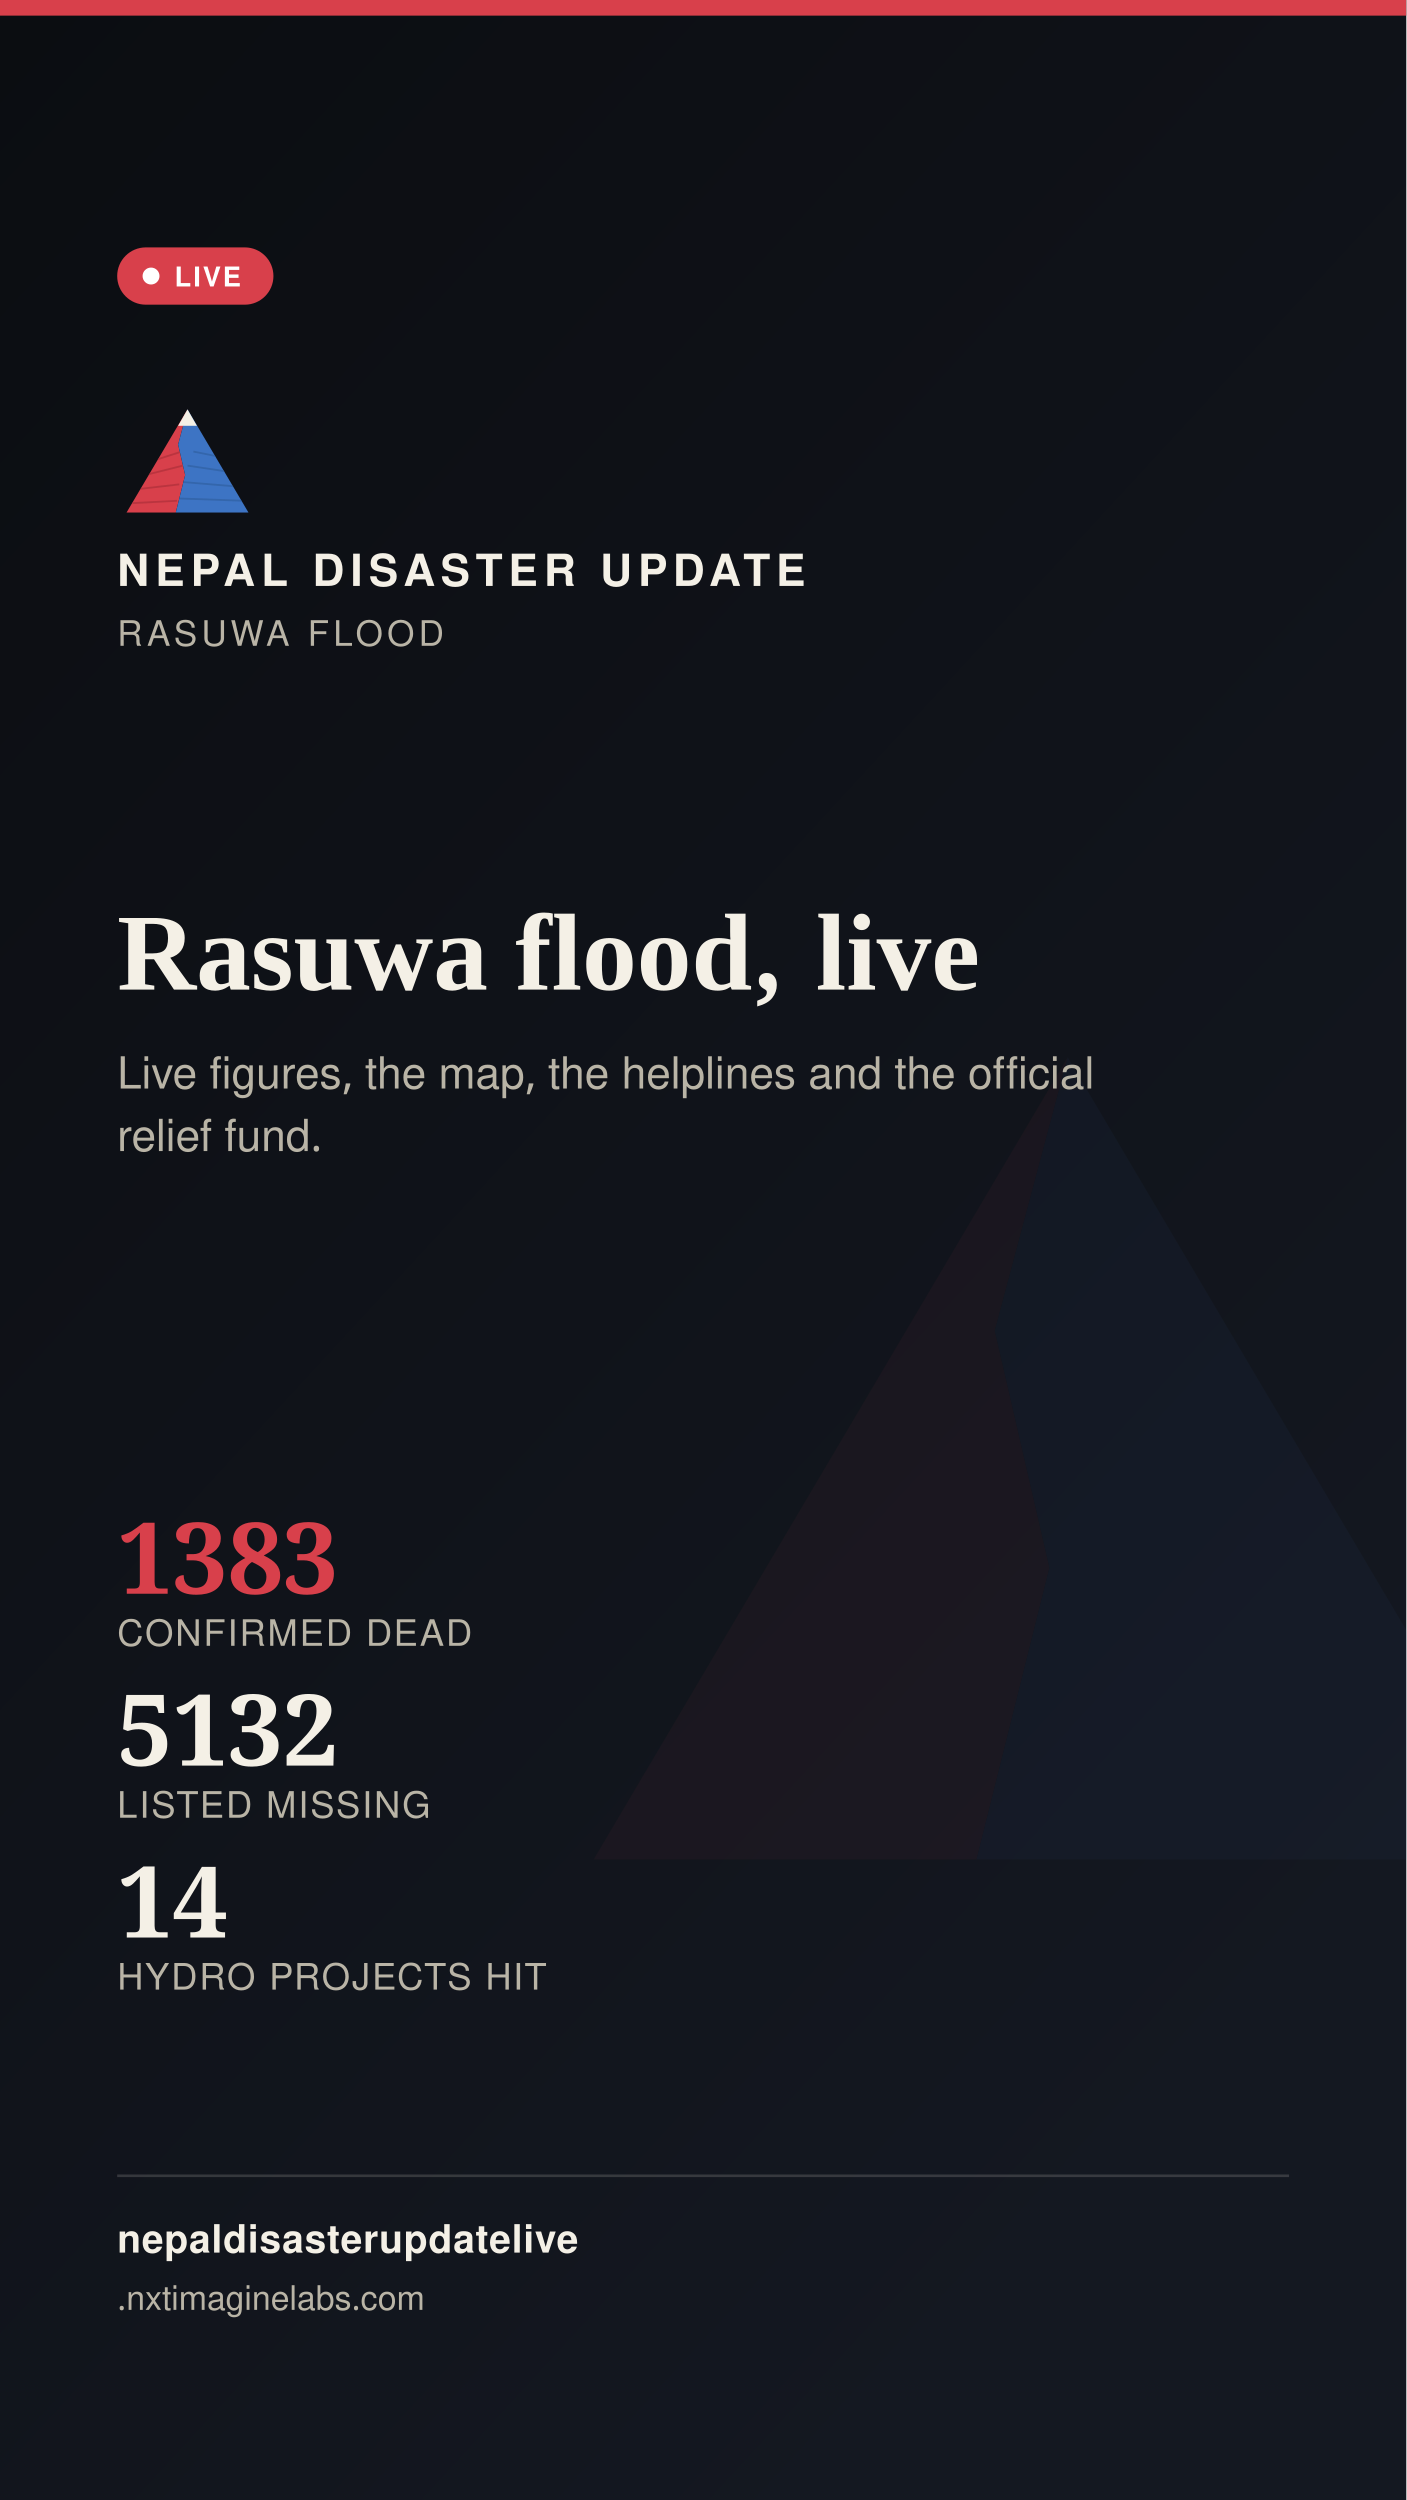
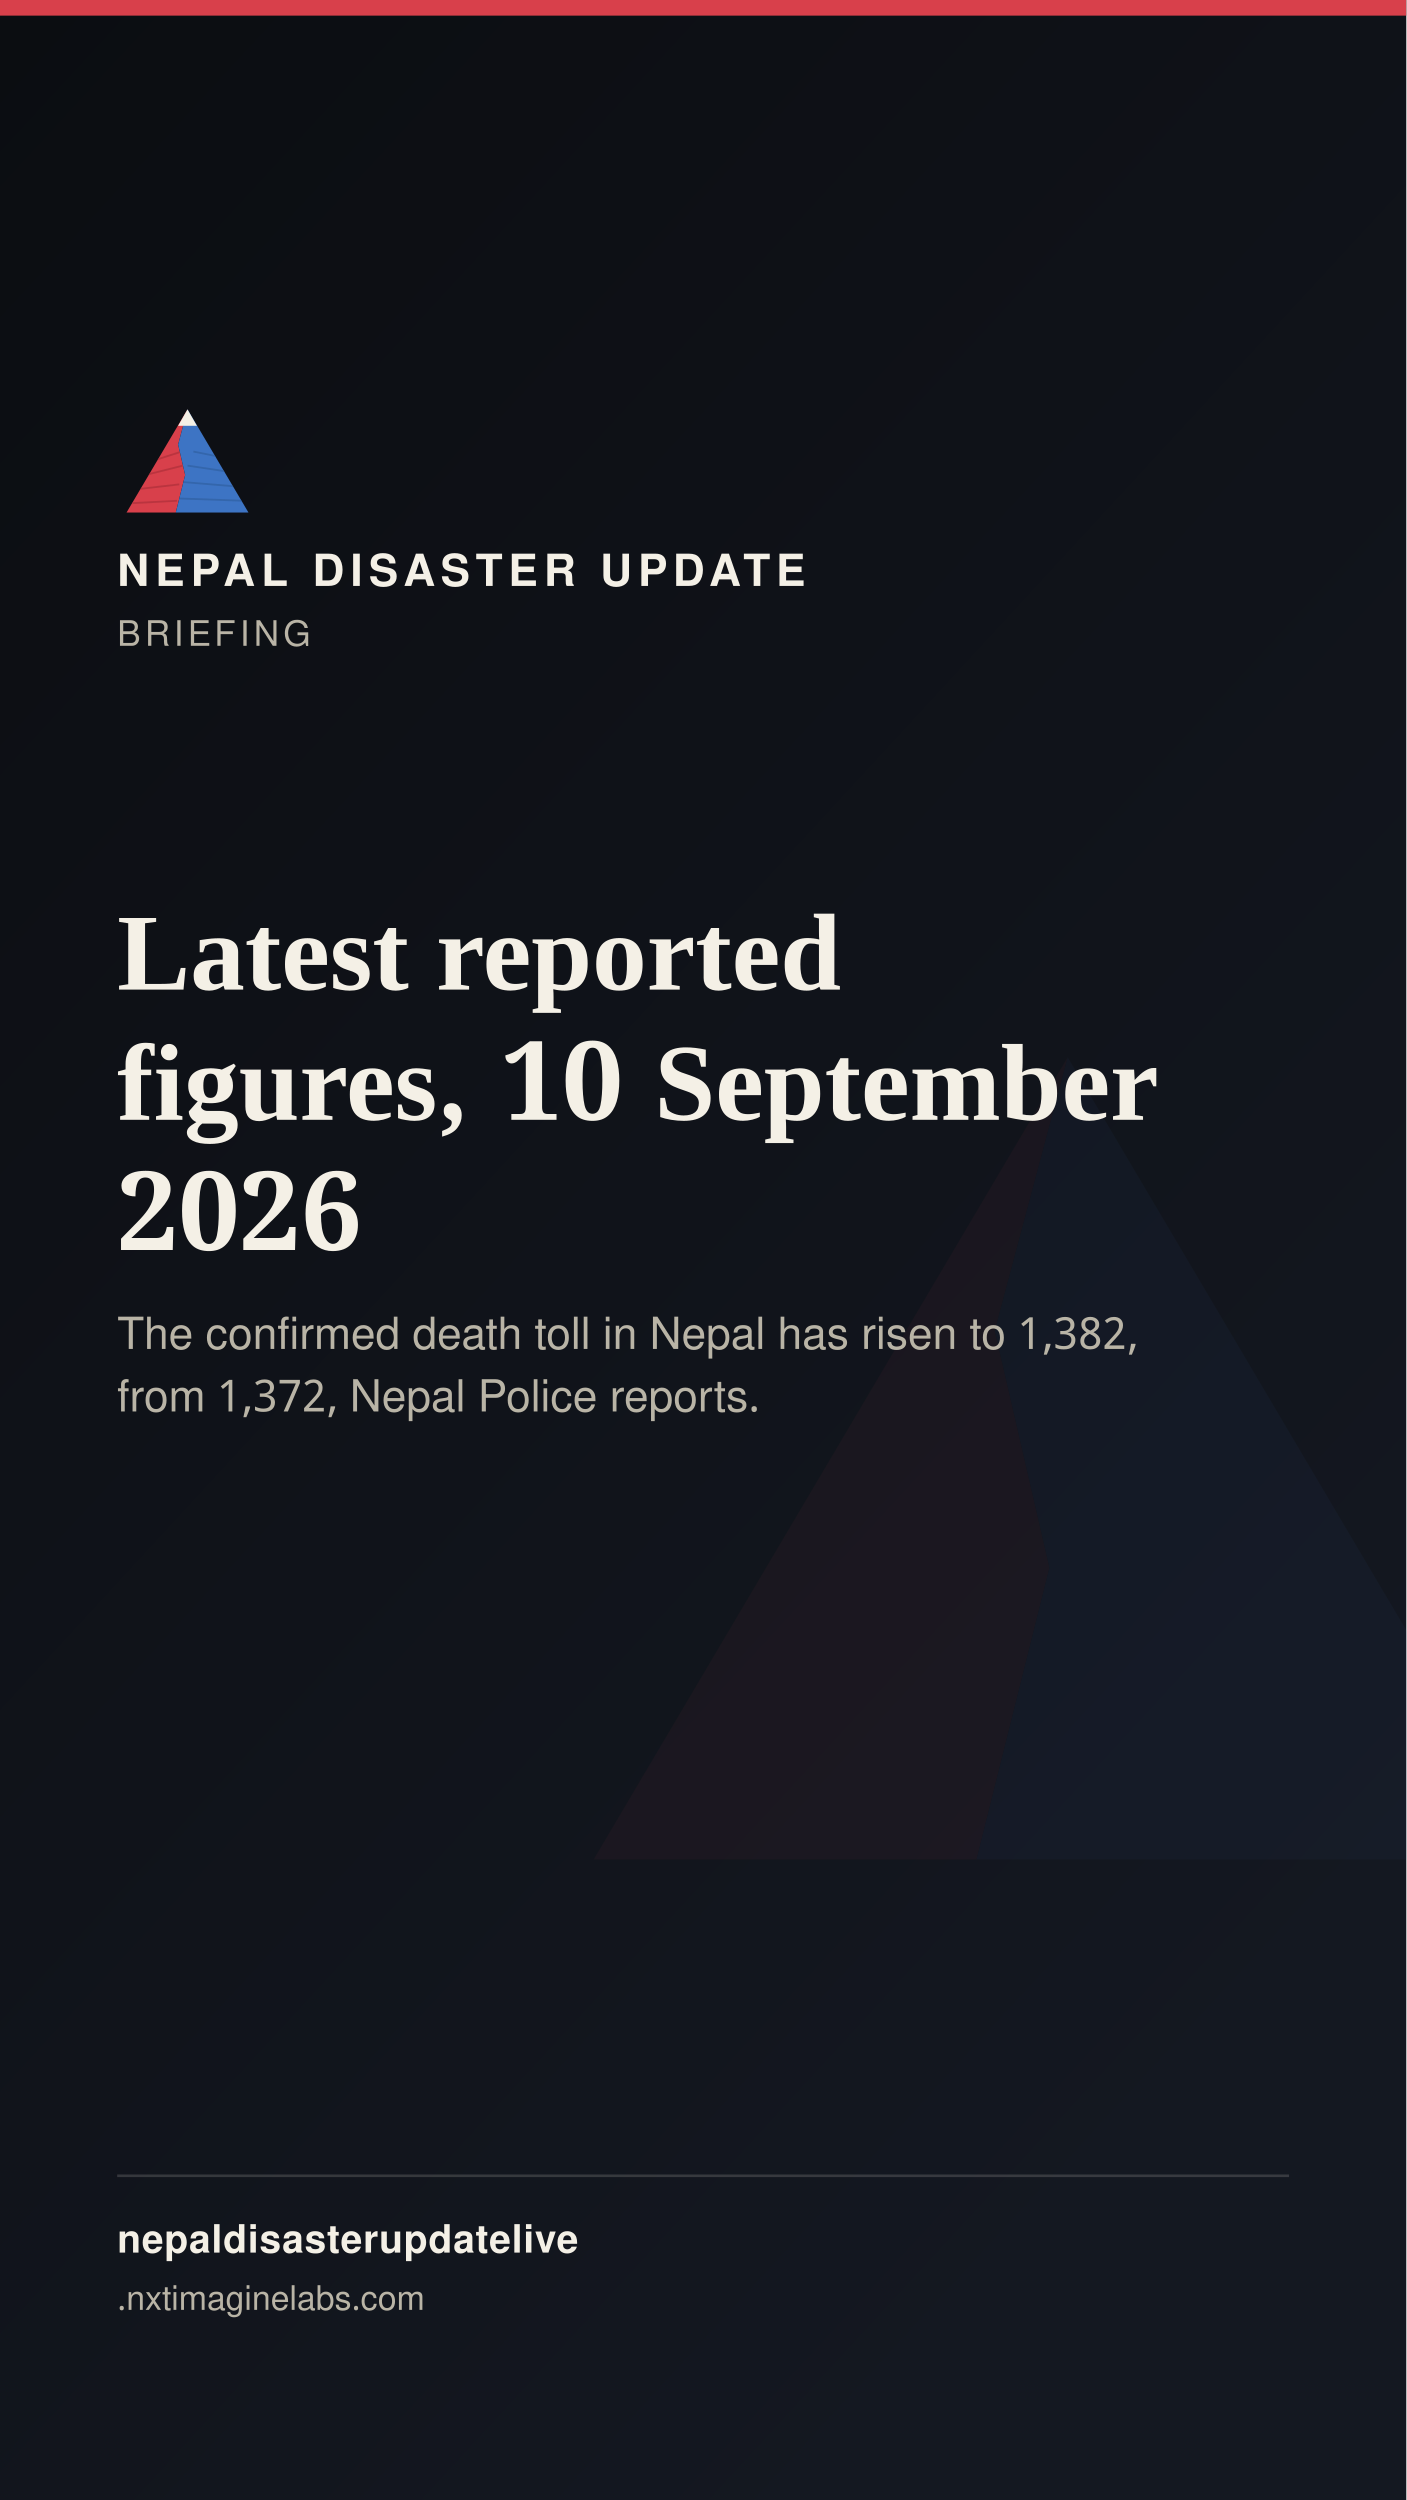
<svg xmlns="http://www.w3.org/2000/svg" width="1080" height="1920" viewBox="0 0 1080 1920">
  <defs>
    <linearGradient id="stbg" x1="0" y1="0" x2="0.6" y2="1">
      <stop offset="0" stop-color="#0B0D11" />
      <stop offset="1" stop-color="#141821" />
    </linearGradient>
  </defs>
  <rect width="1080" height="1920" fill="url(#stbg)" />
  <g transform="translate(400,700) scale(7)" opacity="0.05">
    <polygon points="60,16 52,46 58,72 50,104 8,104" fill="#D8404B" />
    <polygon points="60,16 112,104 50,104 58,72 52,46" fill="#3D74C4" />
  </g>
  <rect x="0" y="0" width="1080" height="12" fill="#D8404B" />
  <g transform="translate(90,300) scale(0.9)">
    <g>
      <defs>
        <clipPath id="ogLs">
          <polygon points="60,16 52,46 58,72 50,104 8,104" />
        </clipPath>
        <clipPath id="ogRs">
          <polygon points="60,16 112,104 50,104 58,72 52,46" />
        </clipPath>
      </defs>
      <polygon points="60,16 52,46 58,72 50,104 8,104" fill="#D8404B" />
      <g clip-path="url(#ogLs)" stroke="#A32A34" stroke-width="1.6" fill="none" opacity="0.55">
        <path d="M30,60 L55,52" />
        <path d="M24,72 L56,64" />
        <path d="M18,84 L53,80" />
        <path d="M13,96 L51,94" />
      </g>
      <polygon points="60,16 112,104 50,104 58,72 52,46" fill="#3D74C4" />
      <g clip-path="url(#ogRs)" stroke="#2A5793" stroke-width="1.6" fill="none" opacity="0.5">
        <path d="M65,52 L95,58" />
        <path d="M60,64 L100,70" />
        <path d="M56,78 L104,82" />
        <path d="M52,92 L108,94" />
      </g>
      <polygon points="60,16 52,30 68,30" fill="#F4F0E6" />
    </g>
  </g>
  <text x="90" y="450" font-family="'Public Sans', 'Noto Sans Devanagari', 'Helvetica Neue', Helvetica, Arial, sans-serif" font-size="34" font-weight="800" letter-spacing="4.6" fill="#F4F0E6">NEPAL DISASTER UPDATE</text>
-   <text x="90" y="496" font-family="'Public Sans', 'Noto Sans Devanagari', 'Helvetica Neue', Helvetica, Arial, sans-serif" font-size="27" letter-spacing="3.2" fill="#B9B4A6">RASUWA FLOOD</text>
-   <g>
-     <rect x="90" y="190" width="120" height="44" rx="22" fill="#D8404B" stroke="none" />
-     <circle cx="116" cy="212" r="6.5" fill="#FFFFFF" />
-     <text x="134" y="220" font-family="'Public Sans', 'Noto Sans Devanagari', 'Helvetica Neue', Helvetica, Arial, sans-serif" font-size="21" font-weight="700" letter-spacing="1.6" fill="#FFFFFF">LIVE</text>
-   </g>
-   <text x="90" y="760" font-family="Newsreader, 'Noto Serif Devanagari', Georgia, 'Times New Roman', serif" font-size="84" font-weight="600" fill="#F4F0E6">Rasuwa flood, live</text>
-   <text x="90" y="836" font-family="'Public Sans', 'Noto Sans Devanagari', 'Helvetica Neue', Helvetica, Arial, sans-serif" font-size="34" fill="#B9B4A6">Live figures, the map, the helplines and the official</text>
-   <text x="90" y="884" font-family="'Public Sans', 'Noto Sans Devanagari', 'Helvetica Neue', Helvetica, Arial, sans-serif" font-size="34" fill="#B9B4A6">relief fund.</text>
-   <g transform="translate(90,1224)">
-     <text x="0" y="0" font-family="Newsreader, 'Noto Serif Devanagari', Georgia, 'Times New Roman', serif" font-size="76" font-weight="600" fill="#D8404B">1383</text>
-     <text x="0" y="40" font-family="'Public Sans', 'Noto Sans Devanagari', 'Helvetica Neue', Helvetica, Arial, sans-serif" font-size="28" letter-spacing="1.4" fill="#B9B4A6">CONFIRMED DEAD</text>
-     <text x="0" y="132" font-family="Newsreader, 'Noto Serif Devanagari', Georgia, 'Times New Roman', serif" font-size="76" font-weight="600" fill="#F4F0E6">5132</text>
-     <text x="0" y="172" font-family="'Public Sans', 'Noto Sans Devanagari', 'Helvetica Neue', Helvetica, Arial, sans-serif" font-size="28" letter-spacing="1.4" fill="#B9B4A6">LISTED MISSING</text>
-     <text x="0" y="264" font-family="Newsreader, 'Noto Serif Devanagari', Georgia, 'Times New Roman', serif" font-size="76" font-weight="600" fill="#F4F0E6">14</text>
-     <text x="0" y="304" font-family="'Public Sans', 'Noto Sans Devanagari', 'Helvetica Neue', Helvetica, Arial, sans-serif" font-size="28" letter-spacing="1.4" fill="#B9B4A6">HYDRO PROJECTS HIT</text>
-   </g>
+   <text x="90" y="496" font-family="'Public Sans', 'Noto Sans Devanagari', 'Helvetica Neue', Helvetica, Arial, sans-serif" font-size="27" letter-spacing="3.2" fill="#B9B4A6">BRIEFING</text>
+   <text x="90" y="760" font-family="Newsreader, 'Noto Serif Devanagari', Georgia, 'Times New Roman', serif" font-size="84" font-weight="600" fill="#F4F0E6">Latest reported</text>
+   <text x="90" y="860" font-family="Newsreader, 'Noto Serif Devanagari', Georgia, 'Times New Roman', serif" font-size="84" font-weight="600" fill="#F4F0E6">figures, 10 September</text>
+   <text x="90" y="960" font-family="Newsreader, 'Noto Serif Devanagari', Georgia, 'Times New Roman', serif" font-size="84" font-weight="600" fill="#F4F0E6">2026</text>
+   <text x="90" y="1036" font-family="'Public Sans', 'Noto Sans Devanagari', 'Helvetica Neue', Helvetica, Arial, sans-serif" font-size="34" fill="#B9B4A6">The confirmed death toll in Nepal has risen to 1,382,</text>
+   <text x="90" y="1084" font-family="'Public Sans', 'Noto Sans Devanagari', 'Helvetica Neue', Helvetica, Arial, sans-serif" font-size="34" fill="#B9B4A6">from 1,372, Nepal Police reports.</text>
  <rect x="90" y="1670" width="900" height="2" fill="rgba(244,240,230,0.16)" />
  <text x="90" y="1730" font-family="'Public Sans', 'Noto Sans Devanagari', 'Helvetica Neue', Helvetica, Arial, sans-serif" font-size="30" fill="#F4F0E6" font-weight="700" letter-spacing="0.6">nepaldisasterupdatelive</text>
  <text x="90" y="1774" font-family="'Public Sans', 'Noto Sans Devanagari', 'Helvetica Neue', Helvetica, Arial, sans-serif" font-size="26" fill="#B9B4A6">
    .nxtimaginelabs.com</text>
</svg>
